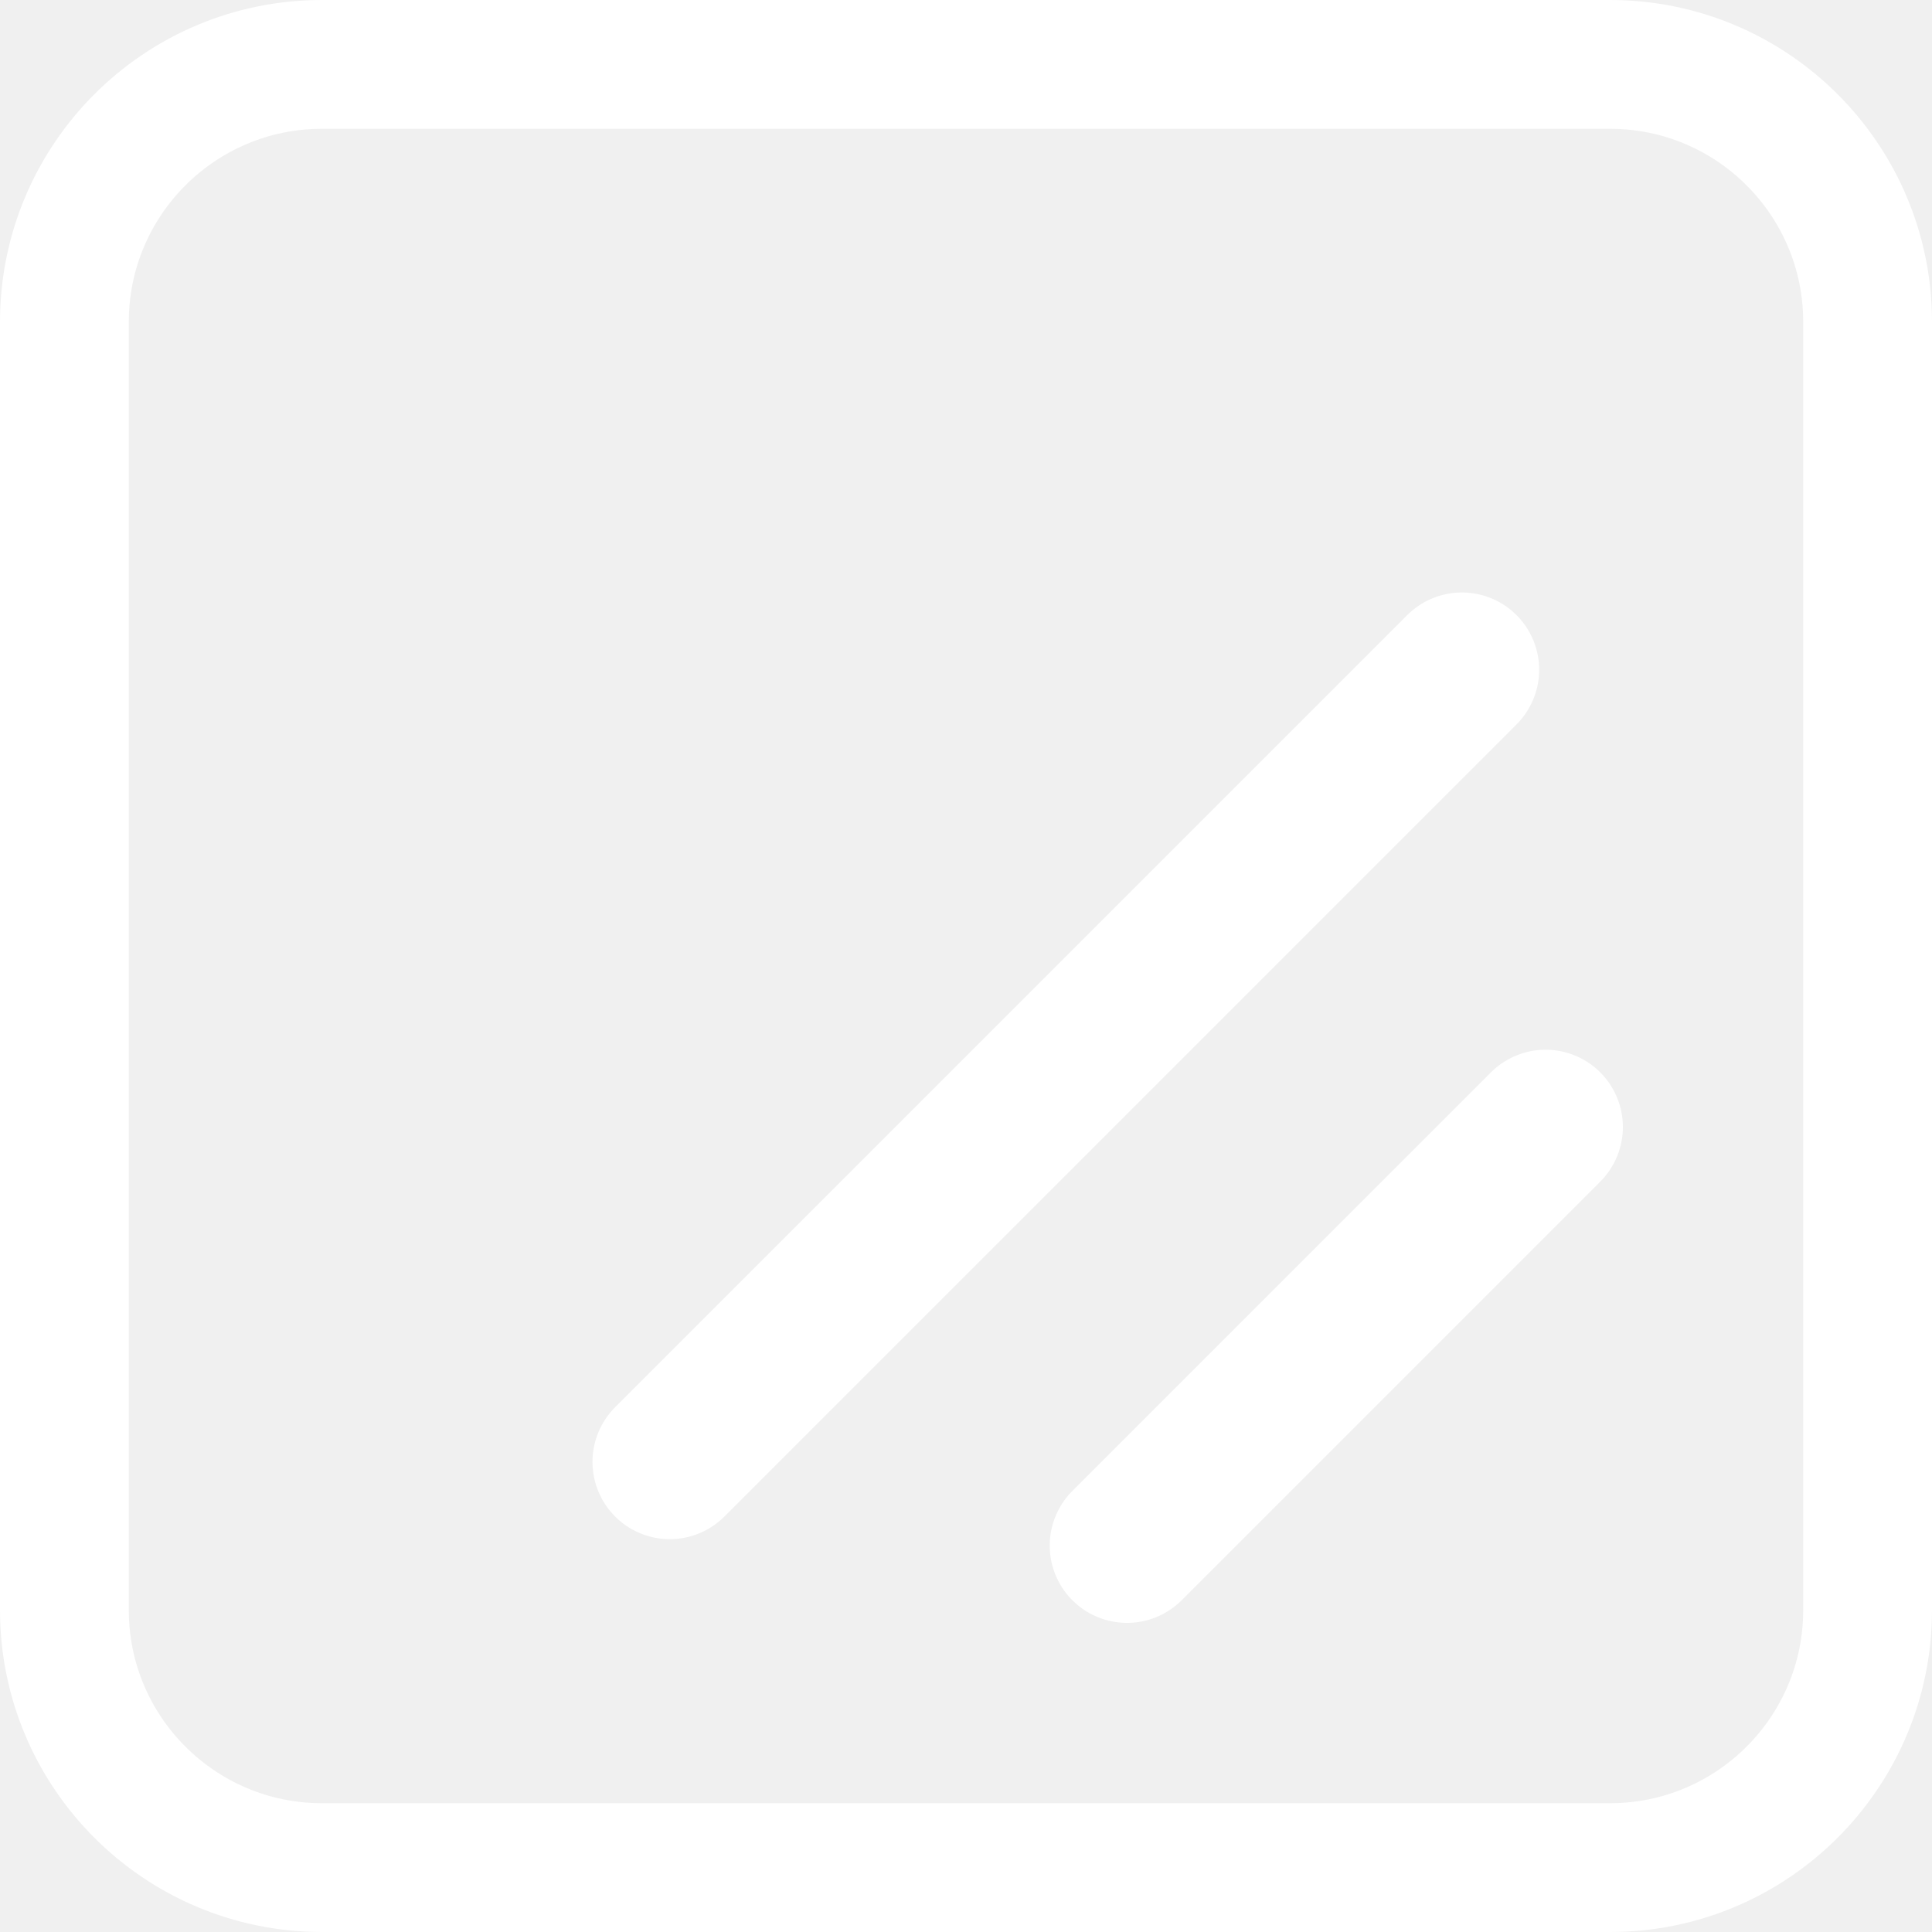
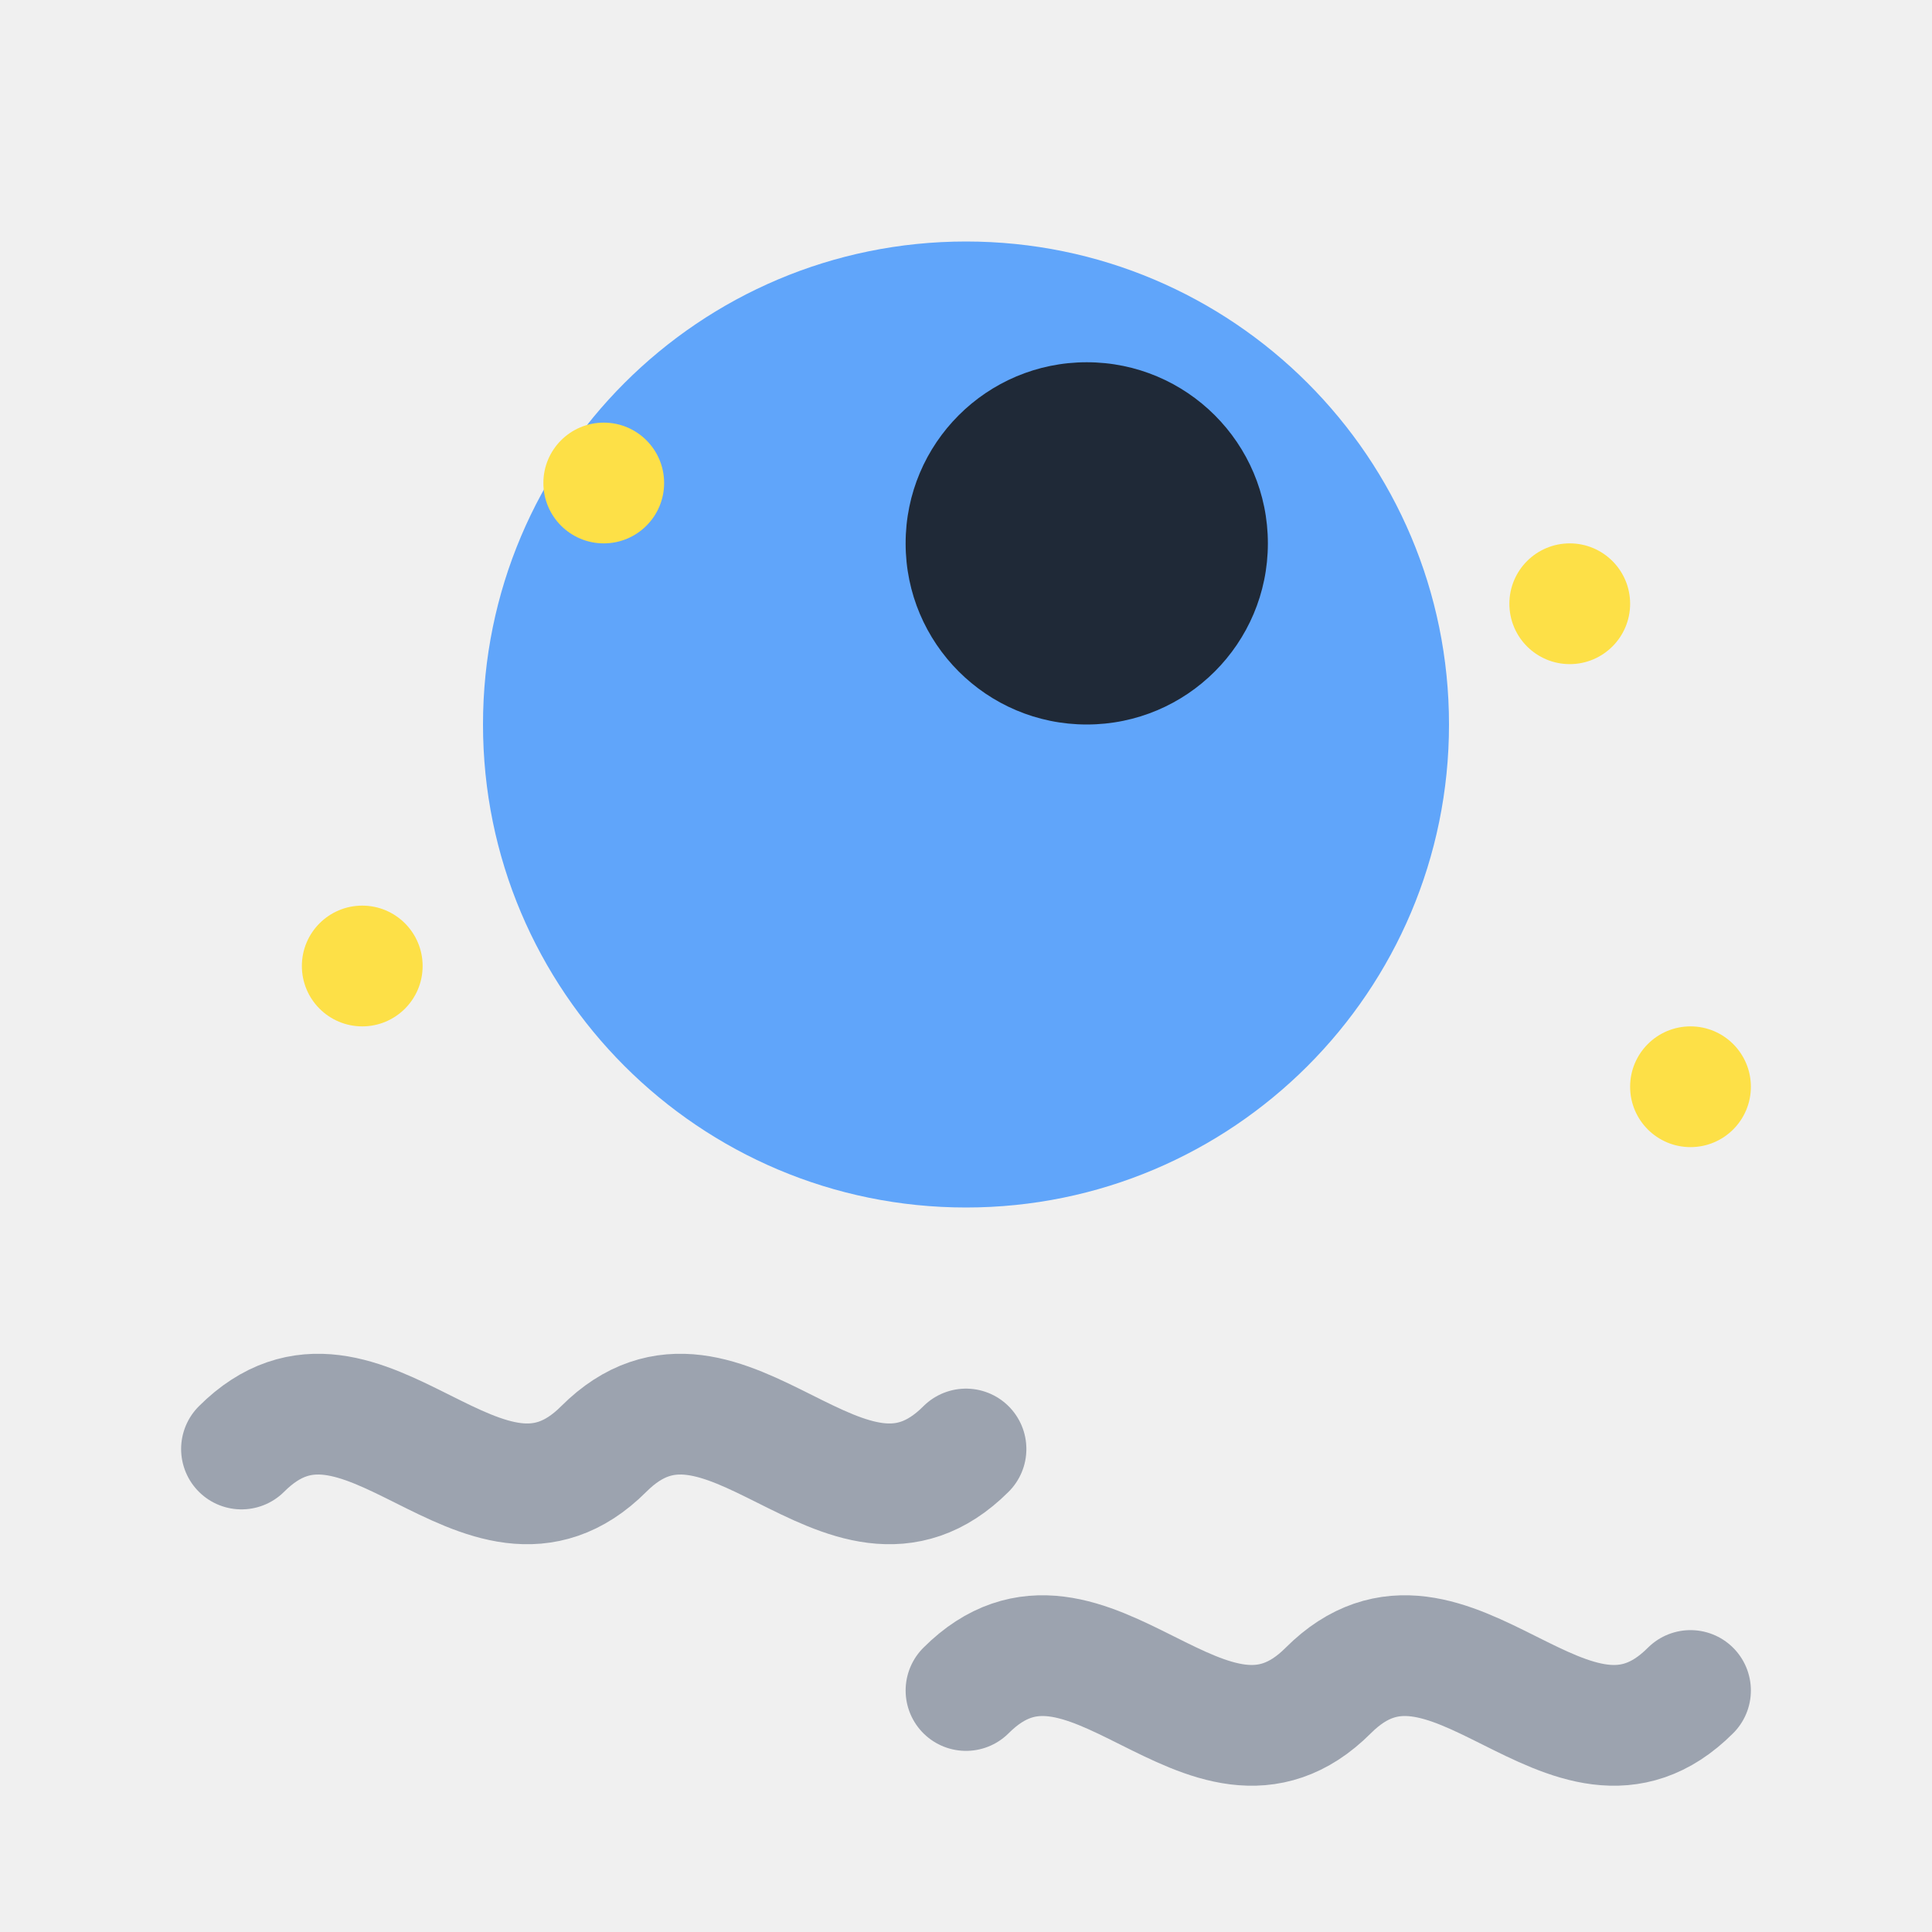
- <svg xmlns="http://www.w3.org/2000/svg" width="300" height="300" viewBox="0 0 300 300" fill="none">
-   <g clip-path="url(#clip0_45_2)">
-     <path d="M240 175L175 240" stroke="white" stroke-width="24" stroke-linecap="round" stroke-linejoin="round" />
-     <path d="M227 104L104 227" stroke="white" stroke-width="24" stroke-linecap="round" stroke-linejoin="round" />
-     <rect x="10" y="10" width="280" height="280" rx="40" stroke="white" stroke-width="20" />
-   </g>
-   <defs>
-     <clipPath id="clip0_45_2">
-       <rect width="300" height="300" fill="white" />
-     </clipPath>
-   </defs>
+ <svg xmlns="http://www.w3.org/2000/svg" width="32" height="32" viewBox="0 0 32 32" fill="none">
+   <path d="M16 4C20.418 4 24 7.582 24 12C24 16.418 20.418 20 16 20C11.582 20 8 16.418 8 12C8 7.582 11.582 4 16 4Z" fill="#60A5FA" />
+   <path d="M18 6C19.657 6 21 7.343 21 9C21 10.657 19.657 12 18 12C16.343 12 15 10.657 15 9C15 7.343 16.343 6 18 6Z" fill="#1F2937" />
+   <circle cx="10" cy="8" r="1" fill="#FDE047" />
+   <circle cx="26" cy="10" r="1" fill="#FDE047" />
+   <circle cx="6" cy="16" r="1" fill="#FDE047" />
+   <circle cx="28" cy="18" r="1" fill="#FDE047" />
+   <path d="M4 24C6 22 8 26 10 24C12 22 14 26 16 24" stroke="#9CA3AF" stroke-width="2" stroke-linecap="round" fill="none" />
+   <path d="M16 28C18 26 20 30 22 28C24 26 26 30 28 28" stroke="#9CA3AF" stroke-width="2" stroke-linecap="round" fill="none" />
</svg>
